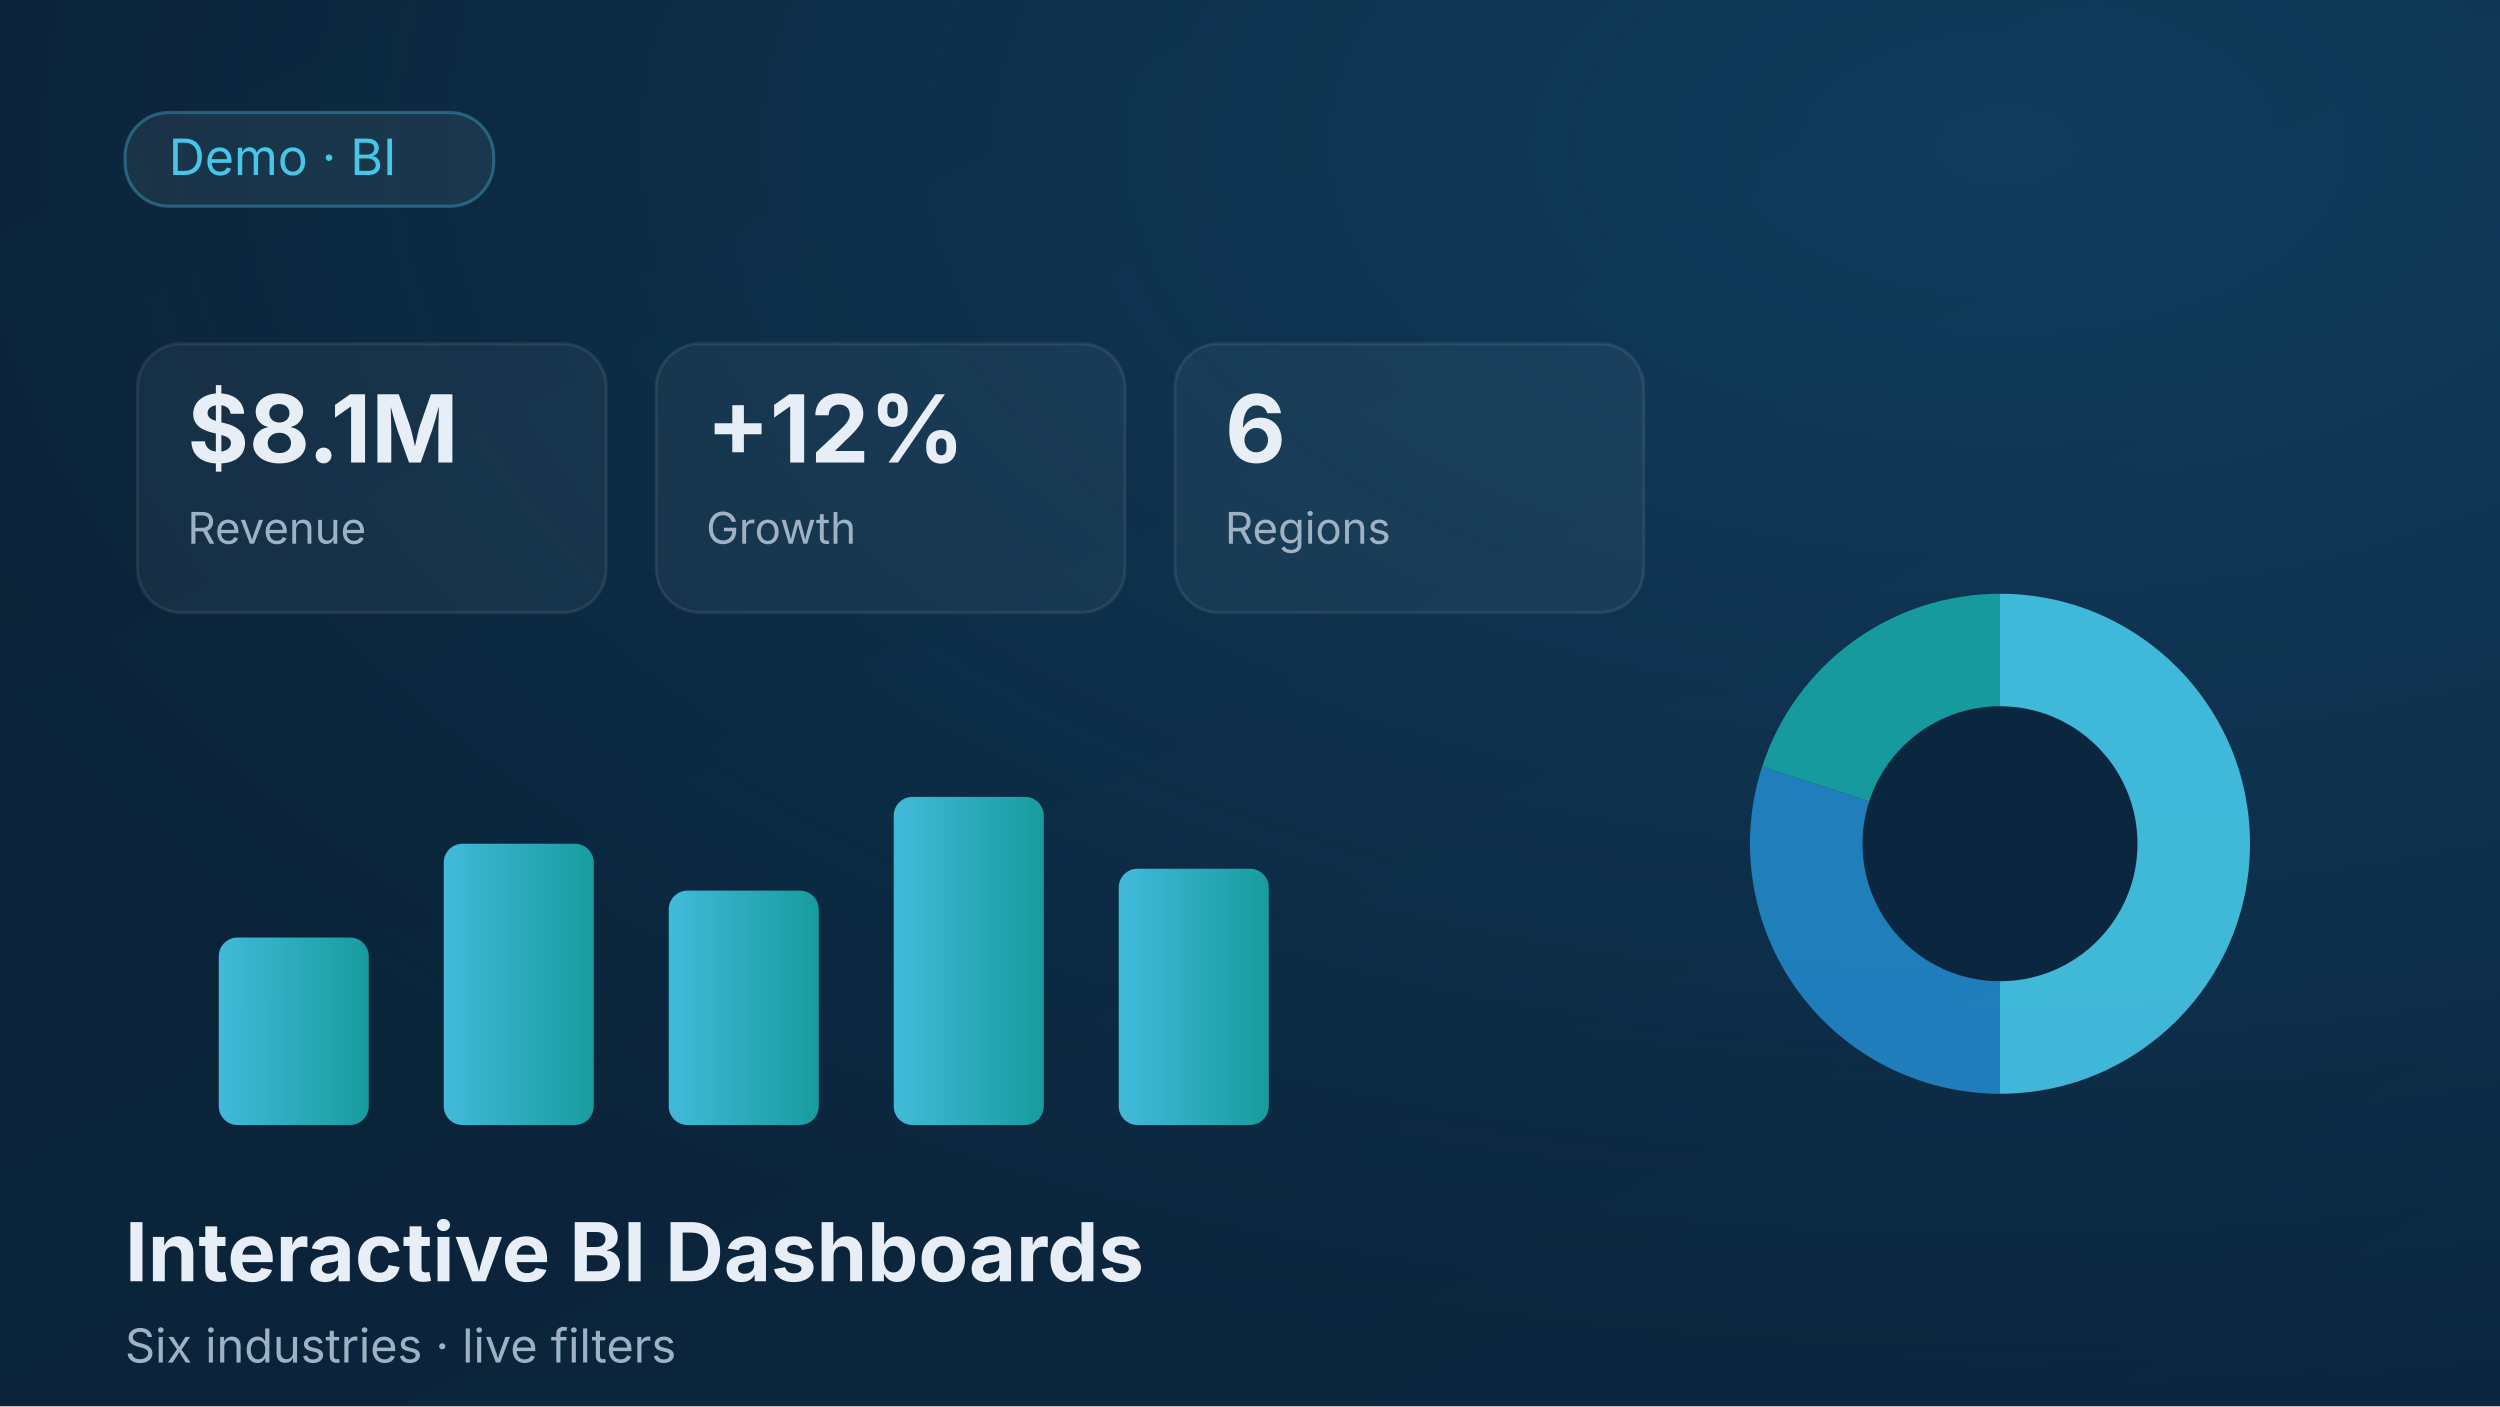
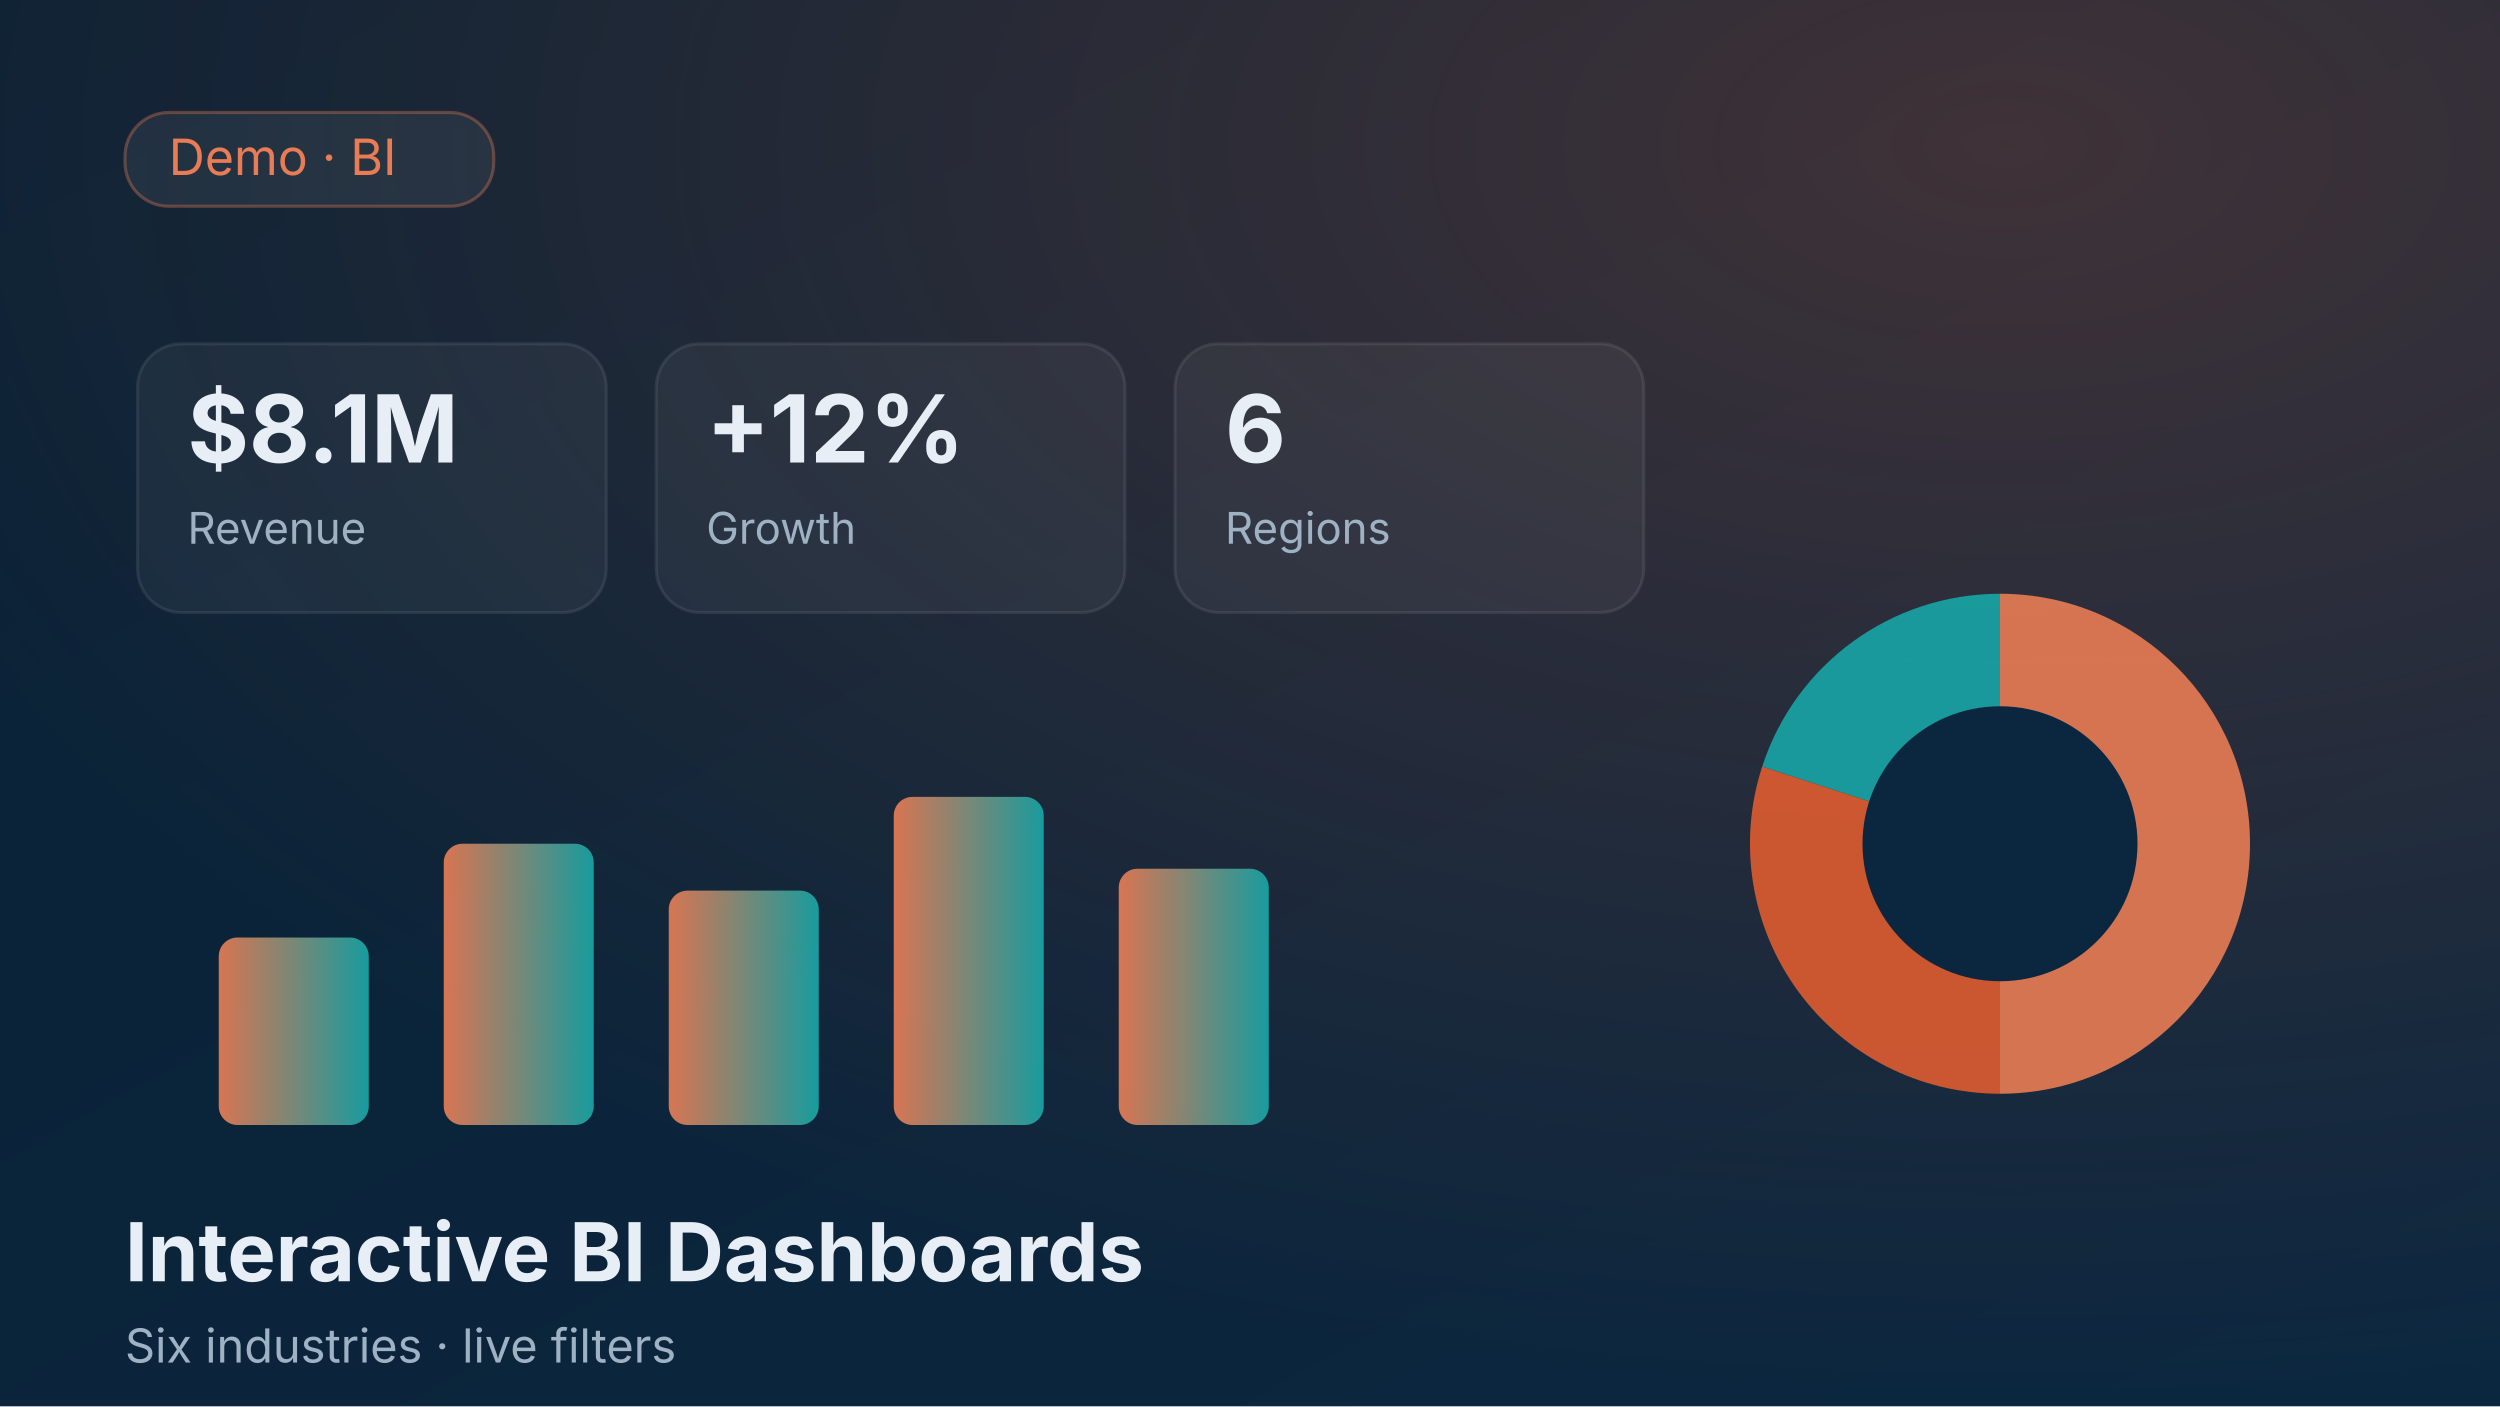
<svg xmlns="http://www.w3.org/2000/svg" viewBox="0 0 800 450" width="800" height="450" role="img" aria-label="Interactive BI">
  <defs>
    <linearGradient id="bg" x1="0" y1="0" x2="1" y2="1">
      <stop offset="0" stop-color="#0a2135" />
      <stop offset="1" stop-color="#0b2740" />
    </linearGradient>
    <linearGradient id="ac" x1="0" y1="0" x2="1" y2="0">
-       <stop offset="0" stop-color="#46c7e8" />
+       <stop offset="0" stop-color="#e97c54" />
      <stop offset="1" stop-color="#18a6a6" />
    </linearGradient>
    <radialGradient id="glow" cx="0.8" cy="0.1" r="0.9">
-       <stop offset="0" stop-color="#2386c8" stop-opacity="0.25" />
-       <stop offset="1" stop-color="#2386c8" stop-opacity="0" />
+       <stop offset="0" stop-color="#de5c30" stop-opacity="0.25" />
+       <stop offset="1" stop-color="#de5c30" stop-opacity="0" />
    </radialGradient>
  </defs>
  <rect width="800" height="450" fill="url(#bg)" />
  <rect width="800" height="450" fill="url(#glow)" />
-   <rect x="40" y="36" rx="14" ry="14" width="118" height="30" fill="#ffffff" fill-opacity="0.06" stroke="#46c7e8" stroke-opacity="0.35" />
-   <text x="54" y="56" font-family="Inter,Arial" font-size="16" fill="#46c7e8">Demo · BI</text>
+   <rect x="40" y="36" rx="14" ry="14" width="118" height="30" fill="#ffffff" fill-opacity="0.06" stroke="#e97c54" stroke-opacity="0.35" />
+   <text x="54" y="56" font-family="Inter,Arial" font-size="16" fill="#e97c54">Demo · BI</text>
  <rect x="44" y="110" width="150" height="86" rx="14" fill="#ffffff" fill-opacity="0.05" stroke="#ffffff" stroke-opacity="0.08" />
  <text x="60" y="148" font-family="Inter,Arial" font-weight="700" font-size="30" fill="#e8eef5">$8.1M</text>
  <text x="60" y="174" font-family="Inter,Arial" font-size="14" fill="#9fb2c4">Revenue</text>
  <rect x="210" y="110" width="150" height="86" rx="14" fill="#ffffff" fill-opacity="0.05" stroke="#ffffff" stroke-opacity="0.08" />
  <text x="226" y="148" font-family="Inter,Arial" font-weight="700" font-size="30" fill="#e8eef5">+12%</text>
  <text x="226" y="174" font-family="Inter,Arial" font-size="14" fill="#9fb2c4">Growth</text>
  <rect x="376" y="110" width="150" height="86" rx="14" fill="#ffffff" fill-opacity="0.05" stroke="#ffffff" stroke-opacity="0.08" />
  <text x="392" y="148" font-family="Inter,Arial" font-weight="700" font-size="30" fill="#e8eef5">6</text>
  <text x="392" y="174" font-family="Inter,Arial" font-size="14" fill="#9fb2c4">Regions</text>
  <rect x="70" y="300" width="48" height="60" rx="6" fill="url(#ac)" fill-opacity="0.92" />
  <rect x="142" y="270" width="48" height="90" rx="6" fill="url(#ac)" fill-opacity="0.92" />
  <rect x="214" y="285" width="48" height="75" rx="6" fill="url(#ac)" fill-opacity="0.92" />
  <rect x="286" y="255" width="48" height="105" rx="6" fill="url(#ac)" fill-opacity="0.92" />
  <rect x="358" y="278" width="48" height="82" rx="6" fill="url(#ac)" fill-opacity="0.92" />
-   <path d="M 640 270 L 640.0 190.0 A 80 80 0 0 1 640.0 350.0 Z" fill="#46c7e8" fill-opacity="0.9" />
-   <path d="M 640 270 L 640.0 350.0 A 80 80 0 0 1 563.9 245.3 Z" fill="#2386c8" fill-opacity="0.9" />
+   <path d="M 640 270 L 640.0 190.0 A 80 80 0 0 1 640.0 350.0 Z" fill="#e97c54" fill-opacity="0.9" />
+   <path d="M 640 270 L 640.0 350.0 A 80 80 0 0 1 563.9 245.3 Z" fill="#de5c30" fill-opacity="0.9" />
  <path d="M 640 270 L 563.9 245.3 A 80 80 0 0 1 640.0 190.0 Z" fill="#18a6a6" fill-opacity="0.9" />
  <circle cx="640" cy="270" r="44.0" fill="#0b2740" />
  <text x="40" y="410" font-family="Inter,Arial" font-weight="700" font-size="26" fill="#e8eef5">Interactive BI Dashboards</text>
  <text x="40" y="436" font-family="Inter,Arial" font-size="15" fill="#9fb2c4">Six industries · live filters</text>
</svg>
